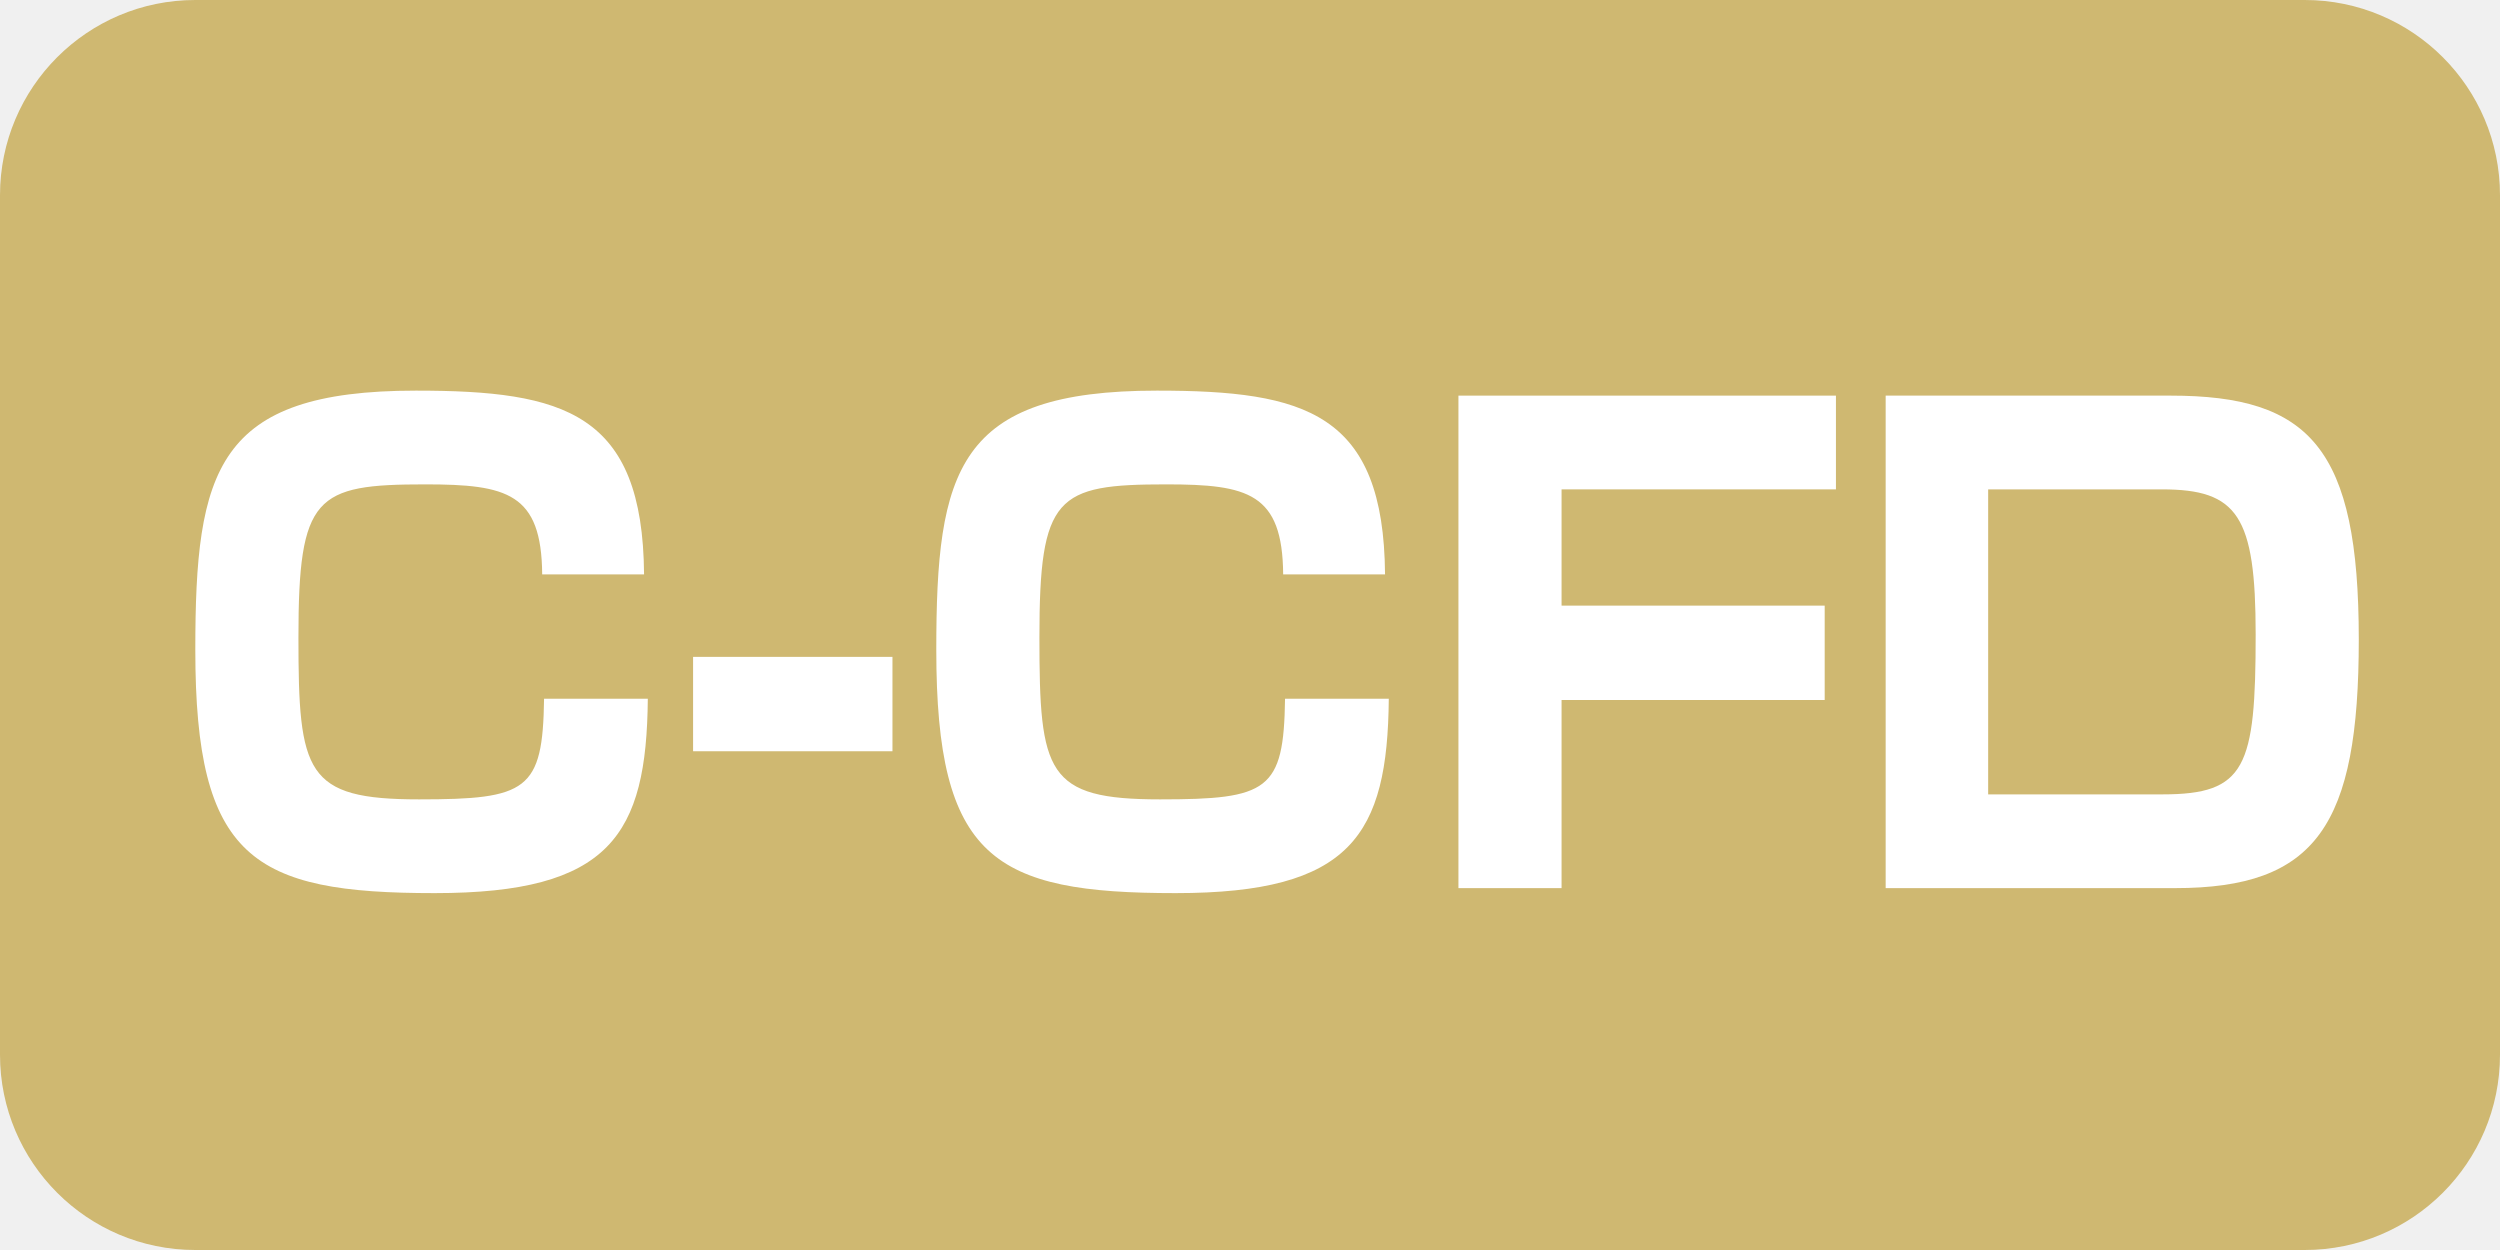
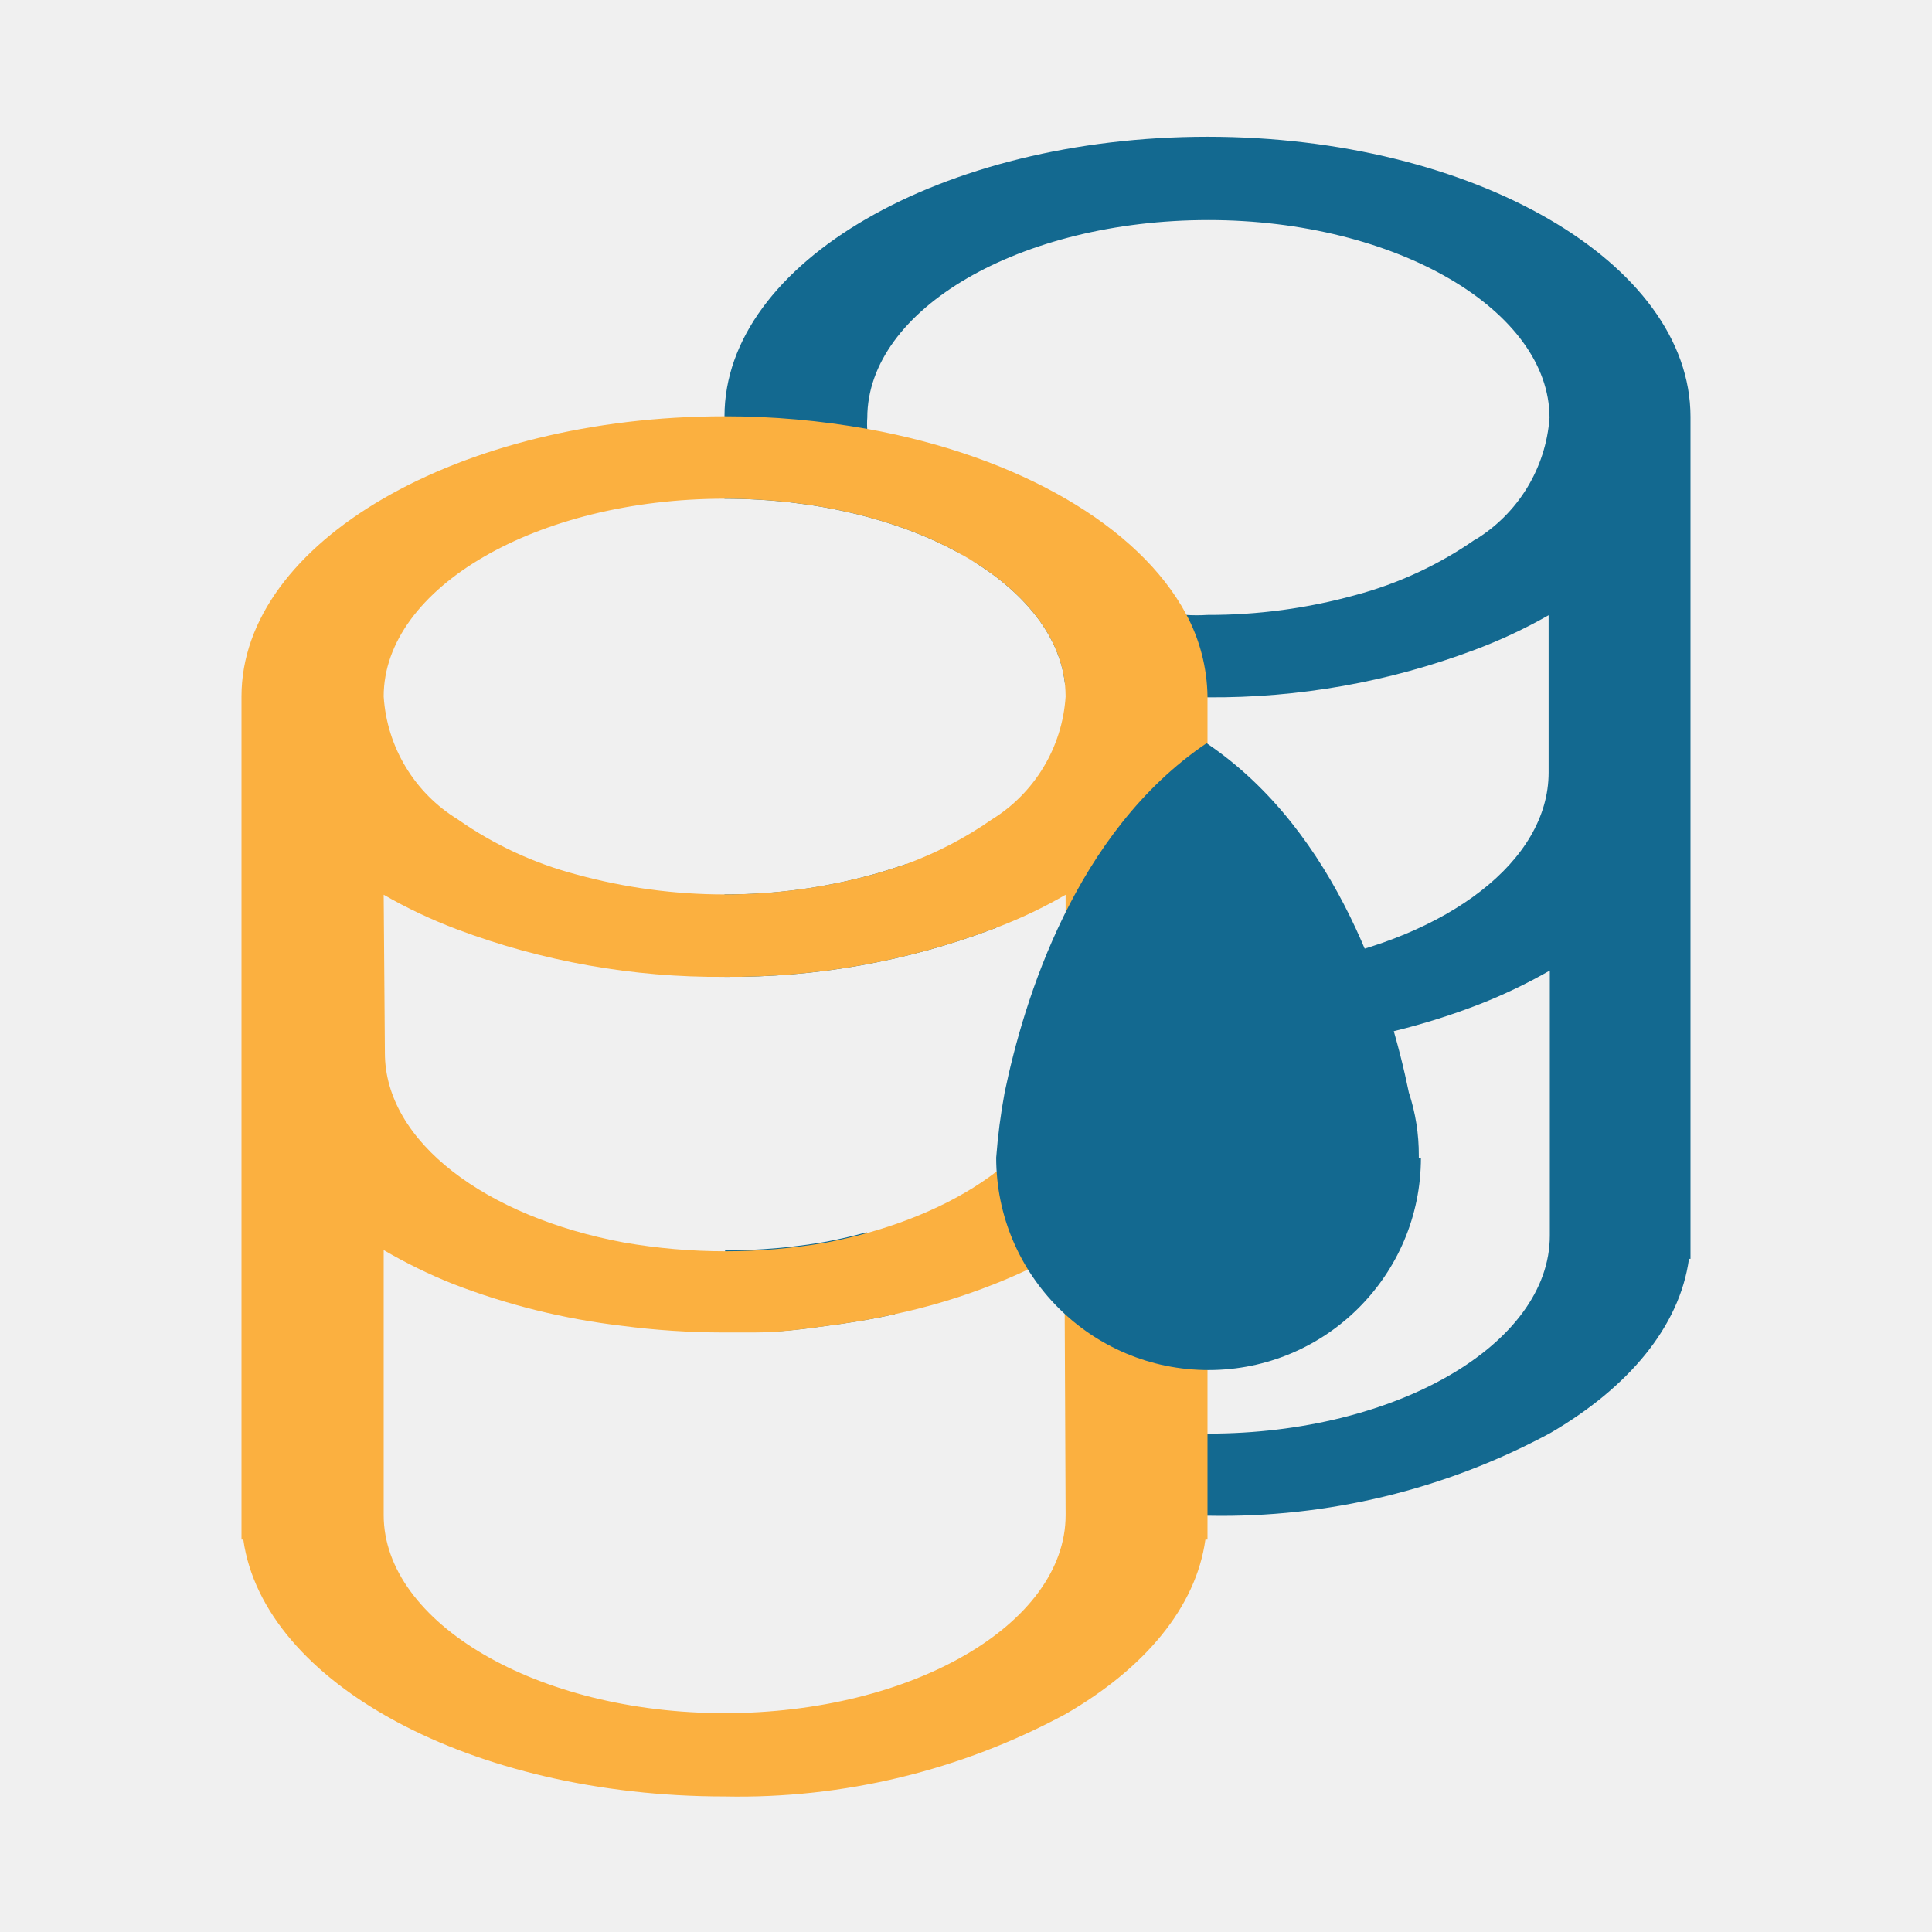
- <svg xmlns="http://www.w3.org/2000/svg" width="64" height="32" viewBox="0 0 64 32" fill="none">
-   <rect width="64" height="32" rx="5" fill="#CFB871" />
-   <path d="M16.488 14.704C16.456 10.56 14.44 10 10.648 10C5.528 10 5 12.032 5 16.64C5 21.984 6.472 22.864 11.128 22.864C15.624 22.864 16.552 21.376 16.584 17.888H13.928C13.896 20.24 13.496 20.464 10.728 20.464C7.816 20.464 7.64 19.792 7.64 16.32C7.64 12.688 8.072 12.4 10.888 12.4C12.984 12.4 13.864 12.624 13.88 14.704H16.488Z" fill="white" />
-   <path d="M17.743 16.816V19.232H22.847V16.816H17.743Z" fill="white" />
-   <path d="M35.457 14.704C35.425 10.56 33.409 10 29.617 10C24.497 10 23.969 12.032 23.969 16.64C23.969 21.984 25.441 22.864 30.097 22.864C34.593 22.864 35.521 21.376 35.553 17.888H32.897C32.865 20.24 32.465 20.464 29.697 20.464C26.785 20.464 26.609 19.792 26.609 16.32C26.609 12.688 27.041 12.4 29.857 12.4C31.953 12.4 32.833 12.624 32.849 14.704H35.457Z" fill="white" />
-   <path d="M37.336 10.128V22.736H39.976V17.92H46.712V15.504H39.976V12.528H47V10.128H37.336Z" fill="white" />
-   <path d="M48.273 10.128V22.736H55.681C59.297 22.736 60.385 21.136 60.385 16.368C60.385 11.472 59.137 10.128 55.569 10.128H48.273ZM55.345 12.528C57.281 12.528 57.745 13.2 57.745 16.24C57.745 19.648 57.489 20.336 55.361 20.336H50.897V12.528H55.345Z" fill="white" />
+ <svg xmlns="http://www.w3.org/2000/svg" viewBox="0 0 64 64">
+   <defs>
+     <style>.cls-1{fill:#f0efef;opacity:0;}.cls-2{fill:#136990;}.cls-3{fill:#fbb040;}</style>
+   </defs>
+   <g id="Layer_2" data-name="Layer 2">
+     <g id="Layer_1-2" data-name="Layer 1">
+       <rect class="cls-1" width="64" height="64" />
+       <path class="cls-2" d="M30,28.63c-.35.11-.71.24-1.09.34a18.16,18.16,0,0,1-4.91.66v2.73a24.63,24.63,0,0,0,8.85-1.57l.16-.06A9,9,0,0,1,30,28.63ZM40,4.53c-8.79,0-16,4.16-16,9.26v2.73c6,0,10.92,2.73,11.28,6.15A25.57,25.57,0,0,0,40,23.1h0a24.57,24.57,0,0,0,8.84-1.57,16.9,16.9,0,0,0,2.46-1.15v5.21c0,2.94-3.34,5.43-7.92,6.28a0,0,0,0,0,0,0,18.87,18.87,0,0,1-3.34.29h0a18.87,18.87,0,0,1-3.34-.29s0,0,0,0c-.45-.09-.9-.19-1.33-.31v2.9c.43.08.88.15,1.33.2,0,0,0,0,0,0a25.55,25.55,0,0,0,3.34.22h0a26,26,0,0,0,3.34-.22,0,0,0,0,0,0,0A22.8,22.8,0,0,0,49,33.27a17.5,17.5,0,0,0,2.34-1.12v8.78c0,3.6-5.1,6.56-11.3,6.56h0a17.58,17.58,0,0,1-4.7-.61v2.91a25.36,25.36,0,0,0,4.7.42h0a22.94,22.94,0,0,0,11.3-2.73c2.6-1.51,4.3-3.53,4.61-5.78H56V13.81C56,8.7,48.8,4.53,40,4.53Zm8.84,13.36a12.64,12.64,0,0,1-3.93,1.82,18.21,18.21,0,0,1-4.91.66,5.78,5.78,0,0,1-.72,0,18.3,18.3,0,0,1-4.19-.63,12,12,0,0,1-3.94-1.84,5.31,5.31,0,0,1-2.42-3.66,2.6,2.6,0,0,1,0-.4c0-3.6,5.07-6.55,11.3-6.55s11.3,3,11.3,6.55A5.17,5.17,0,0,1,48.85,17.89ZM28.71,40.82c-.43.12-.87.22-1.33.31a0,0,0,0,0,0,0,19.19,19.19,0,0,1-3.36.29v.28h.05A6.48,6.48,0,0,0,25,44.13c.81,0,1.59-.1,2.38-.21,0,0,0,0,0,0,.77-.1,1.53-.22,2.27-.39a4.26,4.26,0,0,1-.94-2.6Z" />
+       <path class="cls-3" d="M39.29,20.34c-1.56-2.91-5.53-5.22-10.55-6.13A26.79,26.79,0,0,0,24,13.79c-8.8,0-16,4.17-16,9.28V51h.06c.67,4.76,7.58,8.51,15.94,8.51a22.8,22.8,0,0,0,11.3-2.73c2.61-1.51,4.32-3.53,4.63-5.78H40V23.07A5.94,5.94,0,0,0,39.29,20.34Zm-26.58,9.3a16.65,16.65,0,0,0,2.44,1.15A24.63,24.63,0,0,0,24,32.36a24.63,24.63,0,0,0,8.85-1.57l.16-.06a15.65,15.65,0,0,0,2.29-1.09v5.21c0,2.65-2.71,4.92-6.59,6-.43.12-.87.22-1.33.31a0,0,0,0,0,0,0,19.55,19.55,0,0,1-6.71,0,0,0,0,0,0,0,0c-4.58-.85-7.92-3.34-7.92-6.28ZM35.3,50.19c0,3.6-5.08,6.56-11.3,6.56s-11.29-3-11.29-6.56V41.41A17.08,17.08,0,0,0,15,42.53a22.93,22.93,0,0,0,5.61,1.39s0,0,0,0a26.06,26.06,0,0,0,3.35.22h1c.81,0,1.59-.1,2.38-.21,0,0,0,0,0,0,.77-.1,1.53-.22,2.27-.39a20.43,20.43,0,0,0,3.32-1,17.36,17.36,0,0,0,2.33-1.12Zm0-27.12a5.18,5.18,0,0,1-2.45,4.08A12.5,12.5,0,0,1,30,28.63c-.35.11-.71.24-1.09.34a18.56,18.56,0,0,1-9.81,0,12.28,12.28,0,0,1-3.94-1.83,5.15,5.15,0,0,1-2.45-4.07c0-3.6,5.08-6.55,11.29-6.55,6,0,10.92,2.73,11.28,6.15C35.29,22.81,35.3,22.94,35.3,23.07Z" />
+       <path class="cls-2" d="M47,38.35v-.07a6.58,6.58,0,0,0-.33-2.09v0c-.63-3.07-2.33-8.62-6.7-11.57-4.35,2.94-6.05,8.49-6.69,11.57v0A20,20,0,0,0,33,38.35a7,7,0,1,0,14.07,0Z" />
+     </g>
+   </g>
</svg>
